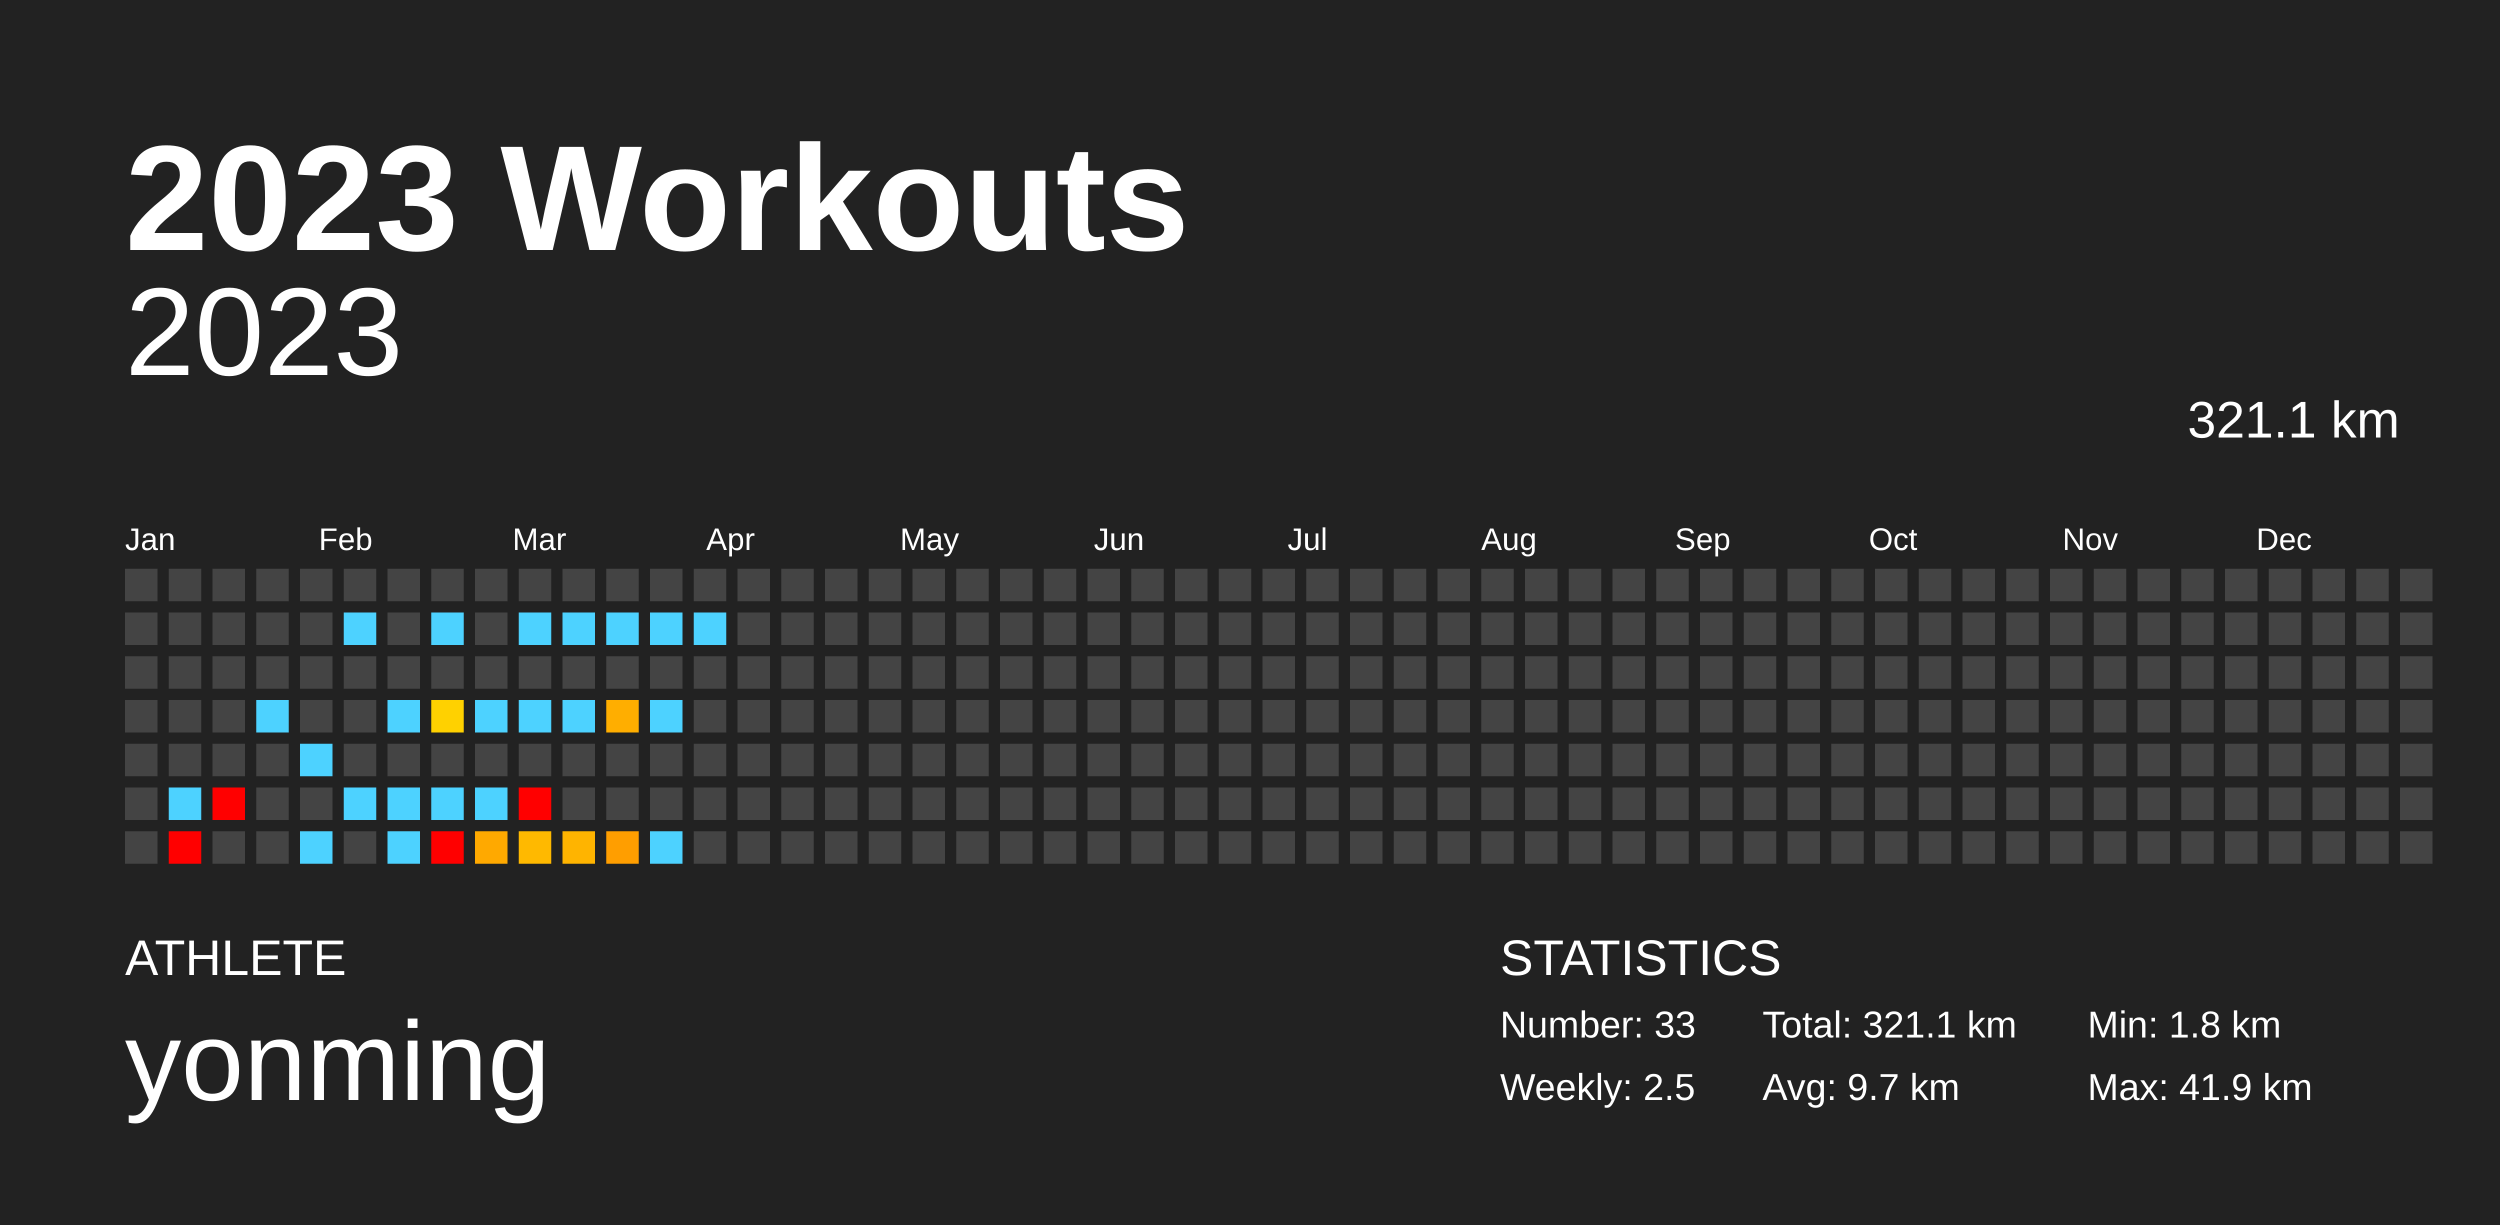
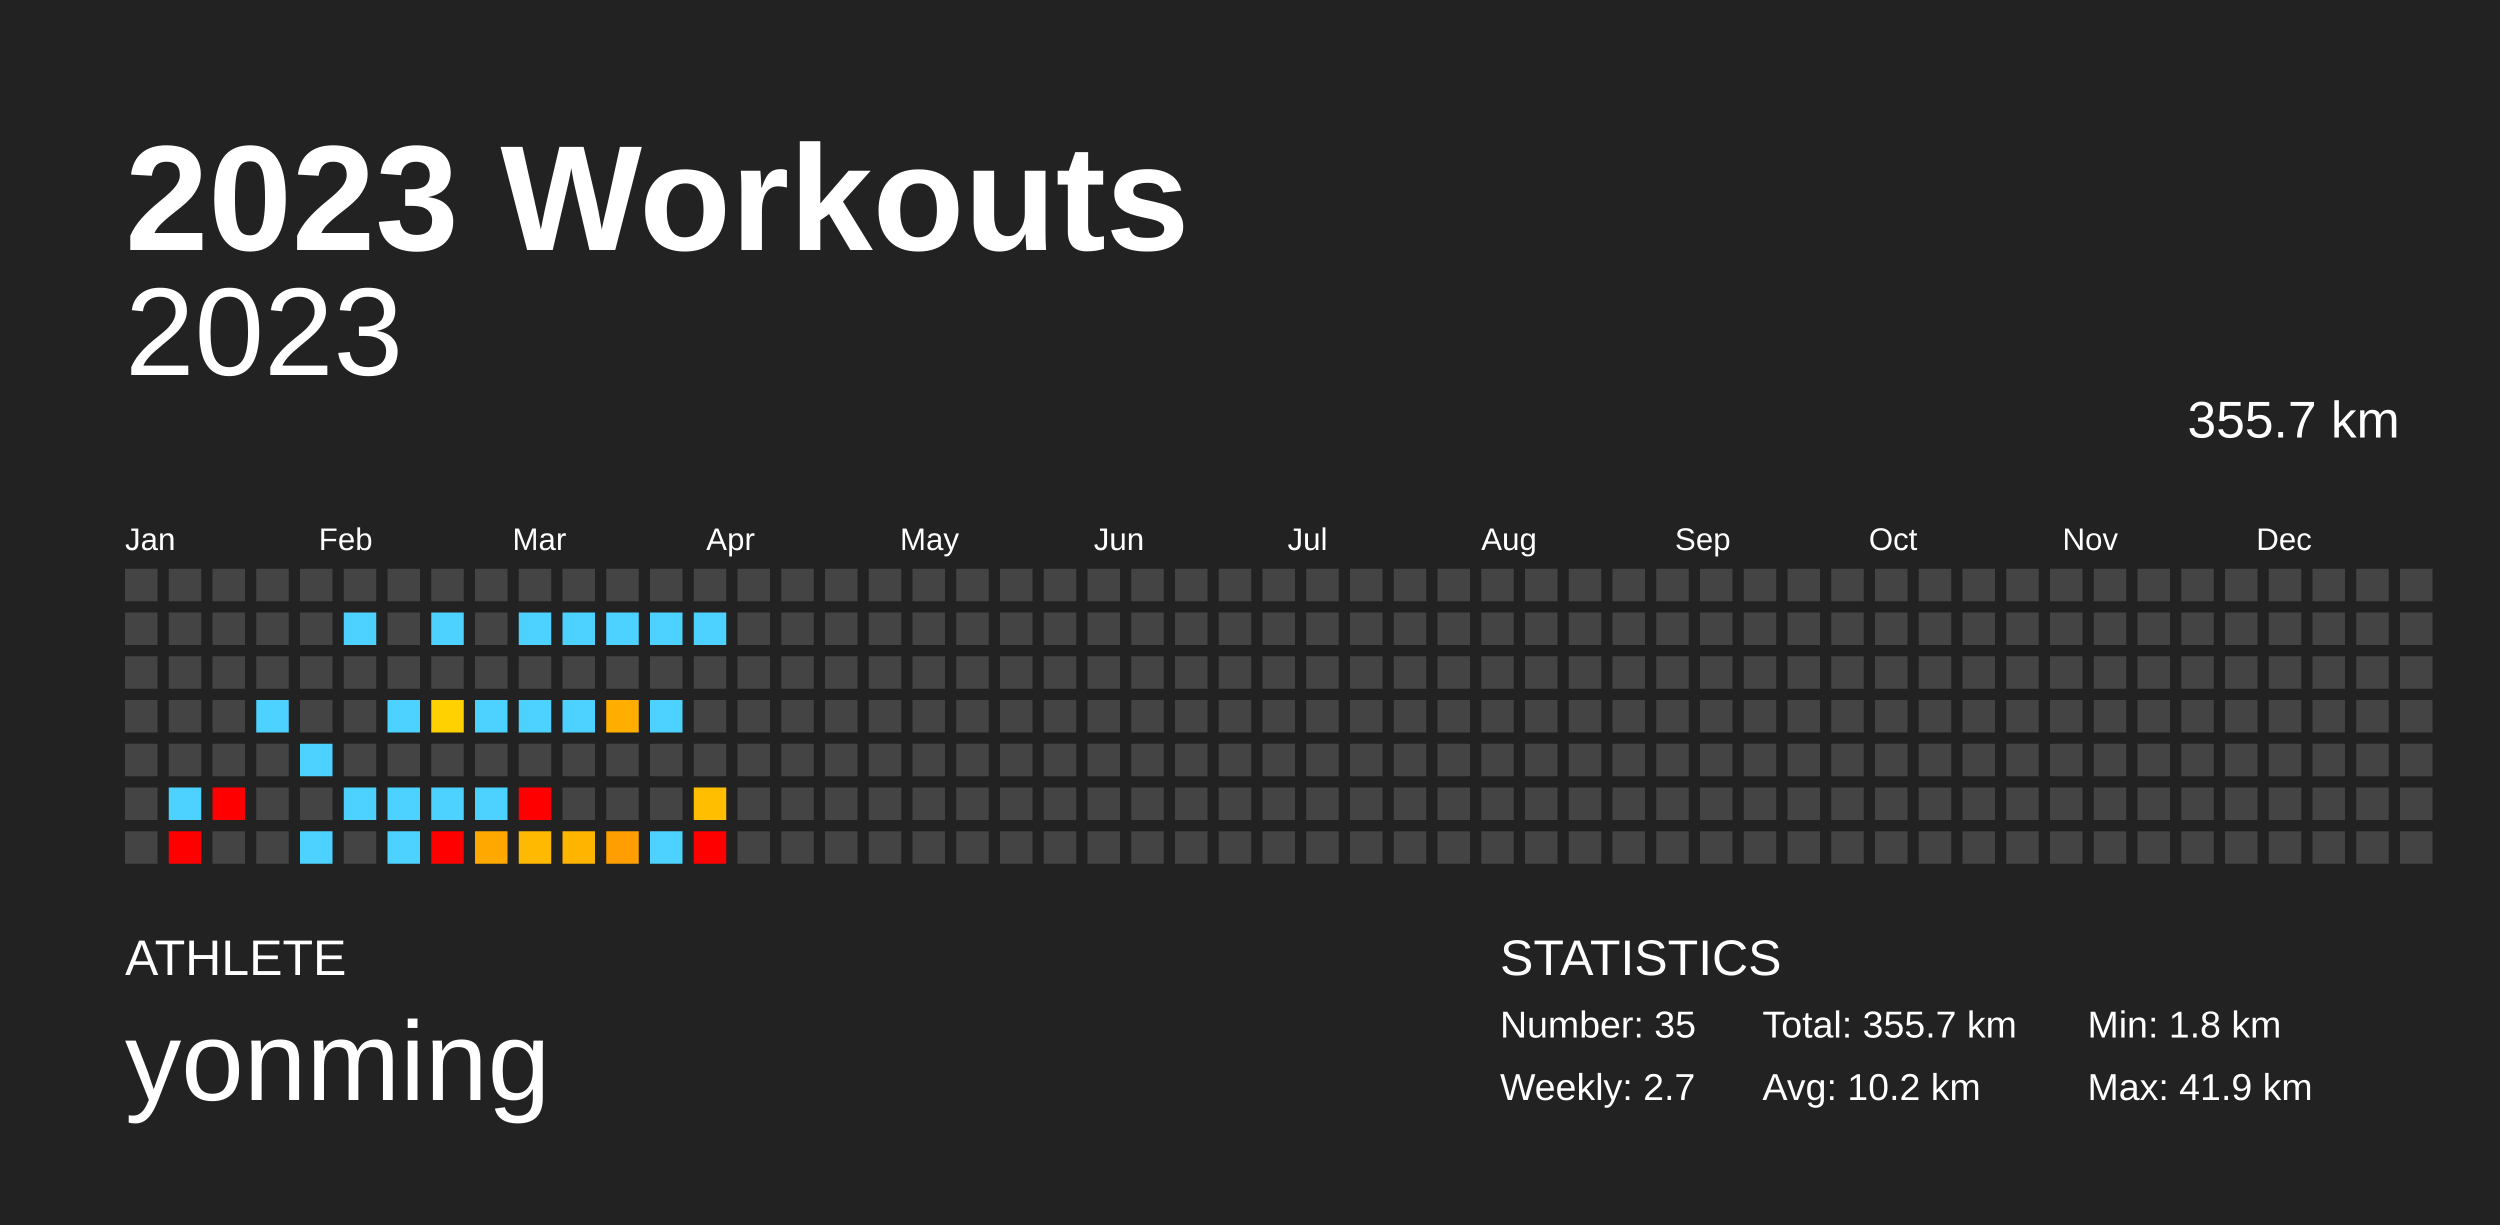
<svg xmlns="http://www.w3.org/2000/svg" baseProfile="full" height="98mm" version="1.1" viewBox="0,0,200,98" width="200mm">
  <defs />
  <rect fill="#222222" height="98" width="200" x="0" y="0" />
  <text fill="#FFFFFF" style="font-size:12px; font-family:Arial; font-weight:bold;" x="10" y="20">2023 Workouts</text>
  <text fill="#FFFFFF" style="font-size:4px; font-family:Arial" x="10" y="78">ATHLETE</text>
  <text fill="#FFFFFF" style="font-size:9px; font-family:Arial" x="10" y="88">yonming</text>
  <text fill="#FFFFFF" style="font-size:4px; font-family:Arial" x="120" y="78">STATISTICS</text>
-   <text fill="#FFFFFF" style="font-size:3px; font-family:Arial" x="120" y="83">Number: 33</text>
-   <text fill="#FFFFFF" style="font-size:3px; font-family:Arial" x="120" y="88">Weekly: 2.5</text>
-   <text fill="#FFFFFF" style="font-size:3px; font-family:Arial" x="141" y="83">Total: 321.1 km</text>
-   <text fill="#FFFFFF" style="font-size:3px; font-family:Arial" x="141" y="88">Avg: 9.7 km</text>
+   <text fill="#FFFFFF" style="font-size:3px; font-family:Arial" x="120" y="83">Number: 35</text>
+   <text fill="#FFFFFF" style="font-size:3px; font-family:Arial" x="120" y="88">Weekly: 2.7</text>
+   <text fill="#FFFFFF" style="font-size:3px; font-family:Arial" x="141" y="83">Total: 355.7 km</text>
+   <text fill="#FFFFFF" style="font-size:3px; font-family:Arial" x="141" y="88">Avg: 10.2 km</text>
  <text fill="#FFFFFF" style="font-size:3px; font-family:Arial" x="167" y="83">Min: 1.8 km</text>
  <text fill="#FFFFFF" style="font-size:3px; font-family:Arial" x="167" y="88">Max: 41.9 km</text>
  <text alignment-baseline="hanging" fill="#FFFFFF" style="font-size:10.0px; font-family:Arial;" x="10" y="30">2023</text>
-   <text alignment-baseline="hanging" fill="#FFFFFF" style="font-size:4.125px; font-family:Arial;" x="175" y="35">321.1 km</text>
+   <text alignment-baseline="hanging" fill="#FFFFFF" style="font-size:4.125px; font-family:Arial;" x="175" y="35">355.7 km</text>
  <text fill="#FFFFFF" style="font-size:2.5px; font-family:Arial" x="10.0" y="44">Jan</text>
  <text fill="#FFFFFF" style="font-size:2.5px; font-family:Arial" x="25.5" y="44">Feb</text>
  <text fill="#FFFFFF" style="font-size:2.5px; font-family:Arial" x="41.0" y="44">Mar</text>
  <text fill="#FFFFFF" style="font-size:2.5px; font-family:Arial" x="56.5" y="44">Apr</text>
  <text fill="#FFFFFF" style="font-size:2.5px; font-family:Arial" x="72.0" y="44">May</text>
  <text fill="#FFFFFF" style="font-size:2.5px; font-family:Arial" x="87.5" y="44">Jun</text>
  <text fill="#FFFFFF" style="font-size:2.5px; font-family:Arial" x="103.0" y="44">Jul</text>
  <text fill="#FFFFFF" style="font-size:2.5px; font-family:Arial" x="118.5" y="44">Aug</text>
  <text fill="#FFFFFF" style="font-size:2.5px; font-family:Arial" x="134.0" y="44">Sep</text>
  <text fill="#FFFFFF" style="font-size:2.5px; font-family:Arial" x="149.5" y="44">Oct</text>
  <text fill="#FFFFFF" style="font-size:2.5px; font-family:Arial" x="165.0" y="44">Nov</text>
  <text fill="#FFFFFF" style="font-size:2.5px; font-family:Arial" x="180.5" y="44">Dec</text>
  <rect fill="#444444" height="2.6" width="2.6" x="10.0" y="45.5" />
  <rect fill="#444444" height="2.6" width="2.6" x="10.0" y="49.0" />
  <rect fill="#444444" height="2.6" width="2.6" x="10.0" y="52.5" />
  <rect fill="#444444" height="2.6" width="2.6" x="10.0" y="56.0" />
  <rect fill="#444444" height="2.6" width="2.6" x="10.0" y="59.5" />
  <rect fill="#444444" height="2.6" width="2.6" x="10.0" y="63.0" />
  <rect fill="#444444" height="2.6" width="2.6" x="10.0" y="66.5" />
  <rect fill="#444444" height="2.6" width="2.6" x="13.5" y="45.5" />
  <rect fill="#444444" height="2.6" width="2.6" x="13.5" y="49.0" />
  <rect fill="#444444" height="2.6" width="2.6" x="13.5" y="52.5" />
  <rect fill="#444444" height="2.6" width="2.6" x="13.5" y="56.0" />
  <rect fill="#444444" height="2.6" width="2.6" x="13.5" y="59.5" />
  <rect fill="#4dd2ff" height="2.6" width="2.6" x="13.5" y="63.0" />
  <rect fill="red" height="2.6" width="2.6" x="13.5" y="66.5" />
  <rect fill="#444444" height="2.6" width="2.6" x="17.0" y="45.5" />
  <rect fill="#444444" height="2.6" width="2.6" x="17.0" y="49.0" />
  <rect fill="#444444" height="2.6" width="2.6" x="17.0" y="52.5" />
  <rect fill="#444444" height="2.6" width="2.6" x="17.0" y="56.0" />
  <rect fill="#444444" height="2.6" width="2.6" x="17.0" y="59.5" />
  <rect fill="red" height="2.6" width="2.6" x="17.0" y="63.0" />
  <rect fill="#444444" height="2.6" width="2.6" x="17.0" y="66.5" />
  <rect fill="#444444" height="2.6" width="2.6" x="20.5" y="45.5" />
  <rect fill="#444444" height="2.6" width="2.6" x="20.5" y="49.0" />
  <rect fill="#444444" height="2.6" width="2.6" x="20.5" y="52.5" />
  <rect fill="#4dd2ff" height="2.6" width="2.6" x="20.5" y="56.0" />
  <rect fill="#444444" height="2.6" width="2.6" x="20.5" y="59.5" />
  <rect fill="#444444" height="2.6" width="2.6" x="20.5" y="63.0" />
  <rect fill="#444444" height="2.6" width="2.6" x="20.5" y="66.5" />
  <rect fill="#444444" height="2.6" width="2.6" x="24.0" y="45.5" />
  <rect fill="#444444" height="2.6" width="2.6" x="24.0" y="49.0" />
  <rect fill="#444444" height="2.6" width="2.6" x="24.0" y="52.5" />
  <rect fill="#444444" height="2.6" width="2.6" x="24.0" y="56.0" />
  <rect fill="#4dd2ff" height="2.6" width="2.6" x="24.0" y="59.5" />
  <rect fill="#444444" height="2.6" width="2.6" x="24.0" y="63.0" />
  <rect fill="#4dd2ff" height="2.6" width="2.6" x="24.0" y="66.5" />
  <rect fill="#444444" height="2.6" width="2.6" x="27.5" y="45.5" />
  <rect fill="#4dd2ff" height="2.6" width="2.6" x="27.5" y="49.0" />
  <rect fill="#444444" height="2.6" width="2.6" x="27.5" y="52.5" />
  <rect fill="#444444" height="2.6" width="2.6" x="27.5" y="56.0" />
  <rect fill="#444444" height="2.6" width="2.6" x="27.5" y="59.5" />
  <rect fill="#4dd2ff" height="2.6" width="2.6" x="27.5" y="63.0" />
  <rect fill="#444444" height="2.6" width="2.6" x="27.5" y="66.5" />
  <rect fill="#444444" height="2.6" width="2.6" x="31.0" y="45.5" />
  <rect fill="#444444" height="2.6" width="2.6" x="31.0" y="49.0" />
  <rect fill="#444444" height="2.6" width="2.6" x="31.0" y="52.5" />
  <rect fill="#4dd2ff" height="2.6" width="2.6" x="31.0" y="56.0" />
  <rect fill="#444444" height="2.6" width="2.6" x="31.0" y="59.5" />
  <rect fill="#4dd2ff" height="2.6" width="2.6" x="31.0" y="63.0" />
  <rect fill="#4dd2ff" height="2.6" width="2.6" x="31.0" y="66.5" />
  <rect fill="#444444" height="2.6" width="2.6" x="34.5" y="45.5" />
  <rect fill="#4dd2ff" height="2.6" width="2.6" x="34.5" y="49.0" />
  <rect fill="#444444" height="2.6" width="2.6" x="34.5" y="52.5" />
  <rect fill="#ffd100" height="2.6" width="2.6" x="34.5" y="56.0" />
  <rect fill="#444444" height="2.6" width="2.6" x="34.5" y="59.5" />
  <rect fill="#4dd2ff" height="2.6" width="2.6" x="34.5" y="63.0" />
  <rect fill="red" height="2.6" width="2.6" x="34.5" y="66.5" />
  <rect fill="#444444" height="2.6" width="2.6" x="38.0" y="45.5" />
  <rect fill="#444444" height="2.6" width="2.6" x="38.0" y="49.0" />
  <rect fill="#444444" height="2.6" width="2.6" x="38.0" y="52.5" />
  <rect fill="#4dd2ff" height="2.6" width="2.6" x="38.0" y="56.0" />
  <rect fill="#444444" height="2.6" width="2.6" x="38.0" y="59.5" />
  <rect fill="#4dd2ff" height="2.6" width="2.6" x="38.0" y="63.0" />
  <rect fill="#ffa900" height="2.6" width="2.6" x="38.0" y="66.5" />
  <rect fill="#444444" height="2.6" width="2.6" x="41.5" y="45.5" />
  <rect fill="#4dd2ff" height="2.6" width="2.6" x="41.5" y="49.0" />
  <rect fill="#444444" height="2.6" width="2.6" x="41.5" y="52.5" />
  <rect fill="#4dd2ff" height="2.6" width="2.6" x="41.5" y="56.0" />
  <rect fill="#444444" height="2.6" width="2.6" x="41.5" y="59.5" />
  <rect fill="red" height="2.6" width="2.6" x="41.5" y="63.0" />
  <rect fill="#ffb900" height="2.6" width="2.6" x="41.5" y="66.5" />
  <rect fill="#444444" height="2.6" width="2.6" x="45.0" y="45.5" />
  <rect fill="#4dd2ff" height="2.6" width="2.6" x="45.0" y="49.0" />
  <rect fill="#444444" height="2.6" width="2.6" x="45.0" y="52.5" />
  <rect fill="#4dd2ff" height="2.6" width="2.6" x="45.0" y="56.0" />
  <rect fill="#444444" height="2.6" width="2.6" x="45.0" y="59.5" />
  <rect fill="#444444" height="2.6" width="2.6" x="45.0" y="63.0" />
  <rect fill="#ffb400" height="2.6" width="2.6" x="45.0" y="66.5" />
  <rect fill="#444444" height="2.6" width="2.6" x="48.5" y="45.5" />
  <rect fill="#4dd2ff" height="2.6" width="2.6" x="48.5" y="49.0" />
  <rect fill="#444444" height="2.6" width="2.6" x="48.5" y="52.5" />
  <rect fill="#ffae00" height="2.6" width="2.6" x="48.5" y="56.0" />
  <rect fill="#444444" height="2.6" width="2.6" x="48.5" y="59.5" />
  <rect fill="#444444" height="2.6" width="2.6" x="48.5" y="63.0" />
  <rect fill="#ff9e00" height="2.6" width="2.6" x="48.5" y="66.5" />
  <rect fill="#444444" height="2.6" width="2.6" x="52.0" y="45.5" />
  <rect fill="#4dd2ff" height="2.6" width="2.6" x="52.0" y="49.0" />
  <rect fill="#444444" height="2.6" width="2.6" x="52.0" y="52.5" />
  <rect fill="#4dd2ff" height="2.6" width="2.6" x="52.0" y="56.0" />
  <rect fill="#444444" height="2.6" width="2.6" x="52.0" y="59.5" />
  <rect fill="#444444" height="2.6" width="2.6" x="52.0" y="63.0" />
  <rect fill="#4dd2ff" height="2.6" width="2.6" x="52.0" y="66.5" />
  <rect fill="#444444" height="2.6" width="2.6" x="55.5" y="45.5" />
  <rect fill="#4dd2ff" height="2.6" width="2.6" x="55.5" y="49.0" />
  <rect fill="#444444" height="2.6" width="2.6" x="55.5" y="52.5" />
  <rect fill="#444444" height="2.6" width="2.6" x="55.5" y="56.0" />
  <rect fill="#444444" height="2.6" width="2.6" x="55.5" y="59.5" />
-   <rect fill="#444444" height="2.6" width="2.6" x="55.5" y="63.0" />
-   <rect fill="#444444" height="2.6" width="2.6" x="55.5" y="66.5" />
+   <rect fill="#ffbf00" height="2.6" width="2.6" x="55.5" y="63.0" />
+   <rect fill="red" height="2.6" width="2.6" x="55.5" y="66.5" />
  <rect fill="#444444" height="2.6" width="2.6" x="59.0" y="45.5" />
  <rect fill="#444444" height="2.6" width="2.6" x="59.0" y="49.0" />
  <rect fill="#444444" height="2.6" width="2.6" x="59.0" y="52.5" />
  <rect fill="#444444" height="2.6" width="2.6" x="59.0" y="56.0" />
  <rect fill="#444444" height="2.6" width="2.6" x="59.0" y="59.5" />
  <rect fill="#444444" height="2.6" width="2.6" x="59.0" y="63.0" />
  <rect fill="#444444" height="2.6" width="2.6" x="59.0" y="66.5" />
  <rect fill="#444444" height="2.6" width="2.6" x="62.5" y="45.5" />
  <rect fill="#444444" height="2.6" width="2.6" x="62.5" y="49.0" />
  <rect fill="#444444" height="2.6" width="2.6" x="62.5" y="52.5" />
  <rect fill="#444444" height="2.6" width="2.6" x="62.5" y="56.0" />
  <rect fill="#444444" height="2.6" width="2.6" x="62.5" y="59.5" />
  <rect fill="#444444" height="2.6" width="2.6" x="62.5" y="63.0" />
  <rect fill="#444444" height="2.6" width="2.6" x="62.5" y="66.5" />
  <rect fill="#444444" height="2.6" width="2.6" x="66.0" y="45.5" />
  <rect fill="#444444" height="2.6" width="2.6" x="66.0" y="49.0" />
  <rect fill="#444444" height="2.6" width="2.6" x="66.0" y="52.5" />
  <rect fill="#444444" height="2.6" width="2.6" x="66.0" y="56.0" />
  <rect fill="#444444" height="2.6" width="2.6" x="66.0" y="59.5" />
  <rect fill="#444444" height="2.6" width="2.6" x="66.0" y="63.0" />
  <rect fill="#444444" height="2.6" width="2.6" x="66.0" y="66.5" />
  <rect fill="#444444" height="2.6" width="2.6" x="69.5" y="45.5" />
  <rect fill="#444444" height="2.6" width="2.6" x="69.5" y="49.0" />
  <rect fill="#444444" height="2.6" width="2.6" x="69.5" y="52.5" />
  <rect fill="#444444" height="2.6" width="2.6" x="69.5" y="56.0" />
  <rect fill="#444444" height="2.6" width="2.6" x="69.5" y="59.5" />
  <rect fill="#444444" height="2.6" width="2.6" x="69.5" y="63.0" />
  <rect fill="#444444" height="2.6" width="2.6" x="69.5" y="66.5" />
  <rect fill="#444444" height="2.6" width="2.6" x="73.0" y="45.5" />
  <rect fill="#444444" height="2.6" width="2.6" x="73.0" y="49.0" />
  <rect fill="#444444" height="2.6" width="2.6" x="73.0" y="52.5" />
  <rect fill="#444444" height="2.6" width="2.6" x="73.0" y="56.0" />
  <rect fill="#444444" height="2.6" width="2.6" x="73.0" y="59.5" />
  <rect fill="#444444" height="2.6" width="2.6" x="73.0" y="63.0" />
  <rect fill="#444444" height="2.6" width="2.6" x="73.0" y="66.5" />
  <rect fill="#444444" height="2.6" width="2.6" x="76.5" y="45.5" />
  <rect fill="#444444" height="2.6" width="2.6" x="76.5" y="49.0" />
  <rect fill="#444444" height="2.6" width="2.6" x="76.5" y="52.5" />
  <rect fill="#444444" height="2.6" width="2.6" x="76.5" y="56.0" />
  <rect fill="#444444" height="2.6" width="2.6" x="76.5" y="59.5" />
  <rect fill="#444444" height="2.6" width="2.6" x="76.5" y="63.0" />
  <rect fill="#444444" height="2.6" width="2.6" x="76.5" y="66.5" />
  <rect fill="#444444" height="2.6" width="2.6" x="80.0" y="45.5" />
  <rect fill="#444444" height="2.6" width="2.6" x="80.0" y="49.0" />
  <rect fill="#444444" height="2.6" width="2.6" x="80.0" y="52.5" />
  <rect fill="#444444" height="2.6" width="2.6" x="80.0" y="56.0" />
  <rect fill="#444444" height="2.6" width="2.6" x="80.0" y="59.5" />
  <rect fill="#444444" height="2.6" width="2.6" x="80.0" y="63.0" />
  <rect fill="#444444" height="2.6" width="2.6" x="80.0" y="66.5" />
  <rect fill="#444444" height="2.6" width="2.6" x="83.5" y="45.5" />
  <rect fill="#444444" height="2.6" width="2.6" x="83.5" y="49.0" />
  <rect fill="#444444" height="2.6" width="2.6" x="83.5" y="52.5" />
  <rect fill="#444444" height="2.6" width="2.6" x="83.5" y="56.0" />
  <rect fill="#444444" height="2.6" width="2.6" x="83.5" y="59.5" />
  <rect fill="#444444" height="2.6" width="2.6" x="83.5" y="63.0" />
  <rect fill="#444444" height="2.6" width="2.6" x="83.5" y="66.5" />
  <rect fill="#444444" height="2.6" width="2.6" x="87.0" y="45.5" />
  <rect fill="#444444" height="2.6" width="2.6" x="87.0" y="49.0" />
  <rect fill="#444444" height="2.6" width="2.6" x="87.0" y="52.5" />
  <rect fill="#444444" height="2.6" width="2.6" x="87.0" y="56.0" />
  <rect fill="#444444" height="2.6" width="2.6" x="87.0" y="59.5" />
  <rect fill="#444444" height="2.6" width="2.6" x="87.0" y="63.0" />
  <rect fill="#444444" height="2.6" width="2.6" x="87.0" y="66.5" />
  <rect fill="#444444" height="2.6" width="2.6" x="90.5" y="45.5" />
  <rect fill="#444444" height="2.6" width="2.6" x="90.5" y="49.0" />
  <rect fill="#444444" height="2.6" width="2.6" x="90.5" y="52.5" />
  <rect fill="#444444" height="2.6" width="2.6" x="90.5" y="56.0" />
  <rect fill="#444444" height="2.6" width="2.6" x="90.5" y="59.5" />
  <rect fill="#444444" height="2.6" width="2.6" x="90.5" y="63.0" />
  <rect fill="#444444" height="2.6" width="2.6" x="90.5" y="66.5" />
  <rect fill="#444444" height="2.6" width="2.6" x="94.0" y="45.5" />
  <rect fill="#444444" height="2.6" width="2.6" x="94.0" y="49.0" />
  <rect fill="#444444" height="2.6" width="2.6" x="94.0" y="52.5" />
  <rect fill="#444444" height="2.6" width="2.6" x="94.0" y="56.0" />
  <rect fill="#444444" height="2.6" width="2.6" x="94.0" y="59.5" />
  <rect fill="#444444" height="2.6" width="2.6" x="94.0" y="63.0" />
  <rect fill="#444444" height="2.6" width="2.6" x="94.0" y="66.5" />
  <rect fill="#444444" height="2.6" width="2.6" x="97.5" y="45.5" />
  <rect fill="#444444" height="2.6" width="2.6" x="97.5" y="49.0" />
  <rect fill="#444444" height="2.6" width="2.6" x="97.5" y="52.5" />
  <rect fill="#444444" height="2.6" width="2.6" x="97.5" y="56.0" />
  <rect fill="#444444" height="2.6" width="2.6" x="97.5" y="59.5" />
  <rect fill="#444444" height="2.6" width="2.6" x="97.5" y="63.0" />
  <rect fill="#444444" height="2.6" width="2.6" x="97.5" y="66.5" />
  <rect fill="#444444" height="2.6" width="2.6" x="101.0" y="45.5" />
  <rect fill="#444444" height="2.6" width="2.6" x="101.0" y="49.0" />
  <rect fill="#444444" height="2.6" width="2.6" x="101.0" y="52.5" />
  <rect fill="#444444" height="2.6" width="2.6" x="101.0" y="56.0" />
  <rect fill="#444444" height="2.6" width="2.6" x="101.0" y="59.5" />
  <rect fill="#444444" height="2.6" width="2.6" x="101.0" y="63.0" />
  <rect fill="#444444" height="2.6" width="2.6" x="101.0" y="66.5" />
  <rect fill="#444444" height="2.6" width="2.6" x="104.5" y="45.5" />
  <rect fill="#444444" height="2.6" width="2.6" x="104.5" y="49.0" />
  <rect fill="#444444" height="2.6" width="2.6" x="104.5" y="52.5" />
  <rect fill="#444444" height="2.6" width="2.6" x="104.5" y="56.0" />
  <rect fill="#444444" height="2.6" width="2.6" x="104.5" y="59.5" />
  <rect fill="#444444" height="2.6" width="2.6" x="104.5" y="63.0" />
  <rect fill="#444444" height="2.6" width="2.6" x="104.5" y="66.5" />
  <rect fill="#444444" height="2.6" width="2.6" x="108.0" y="45.5" />
  <rect fill="#444444" height="2.6" width="2.6" x="108.0" y="49.0" />
  <rect fill="#444444" height="2.6" width="2.6" x="108.0" y="52.5" />
  <rect fill="#444444" height="2.6" width="2.6" x="108.0" y="56.0" />
  <rect fill="#444444" height="2.6" width="2.6" x="108.0" y="59.5" />
  <rect fill="#444444" height="2.6" width="2.6" x="108.0" y="63.0" />
  <rect fill="#444444" height="2.6" width="2.6" x="108.0" y="66.5" />
  <rect fill="#444444" height="2.6" width="2.6" x="111.5" y="45.5" />
  <rect fill="#444444" height="2.6" width="2.6" x="111.5" y="49.0" />
  <rect fill="#444444" height="2.6" width="2.6" x="111.5" y="52.5" />
  <rect fill="#444444" height="2.6" width="2.6" x="111.5" y="56.0" />
  <rect fill="#444444" height="2.6" width="2.6" x="111.5" y="59.5" />
  <rect fill="#444444" height="2.6" width="2.6" x="111.5" y="63.0" />
  <rect fill="#444444" height="2.6" width="2.6" x="111.5" y="66.5" />
  <rect fill="#444444" height="2.6" width="2.6" x="115.0" y="45.5" />
  <rect fill="#444444" height="2.6" width="2.6" x="115.0" y="49.0" />
  <rect fill="#444444" height="2.6" width="2.6" x="115.0" y="52.5" />
  <rect fill="#444444" height="2.6" width="2.6" x="115.0" y="56.0" />
  <rect fill="#444444" height="2.6" width="2.6" x="115.0" y="59.5" />
  <rect fill="#444444" height="2.6" width="2.6" x="115.0" y="63.0" />
  <rect fill="#444444" height="2.6" width="2.6" x="115.0" y="66.5" />
  <rect fill="#444444" height="2.6" width="2.6" x="118.5" y="45.5" />
  <rect fill="#444444" height="2.6" width="2.6" x="118.5" y="49.0" />
  <rect fill="#444444" height="2.6" width="2.6" x="118.5" y="52.5" />
  <rect fill="#444444" height="2.6" width="2.6" x="118.5" y="56.0" />
  <rect fill="#444444" height="2.6" width="2.6" x="118.5" y="59.5" />
  <rect fill="#444444" height="2.6" width="2.6" x="118.5" y="63.0" />
  <rect fill="#444444" height="2.6" width="2.6" x="118.5" y="66.5" />
  <rect fill="#444444" height="2.6" width="2.6" x="122.0" y="45.5" />
  <rect fill="#444444" height="2.6" width="2.6" x="122.0" y="49.0" />
  <rect fill="#444444" height="2.6" width="2.6" x="122.0" y="52.5" />
  <rect fill="#444444" height="2.6" width="2.6" x="122.0" y="56.0" />
  <rect fill="#444444" height="2.6" width="2.6" x="122.0" y="59.5" />
  <rect fill="#444444" height="2.6" width="2.6" x="122.0" y="63.0" />
  <rect fill="#444444" height="2.6" width="2.6" x="122.0" y="66.5" />
  <rect fill="#444444" height="2.6" width="2.6" x="125.5" y="45.5" />
  <rect fill="#444444" height="2.6" width="2.6" x="125.5" y="49.0" />
  <rect fill="#444444" height="2.6" width="2.6" x="125.5" y="52.5" />
  <rect fill="#444444" height="2.6" width="2.6" x="125.5" y="56.0" />
  <rect fill="#444444" height="2.6" width="2.6" x="125.5" y="59.5" />
  <rect fill="#444444" height="2.6" width="2.6" x="125.5" y="63.0" />
  <rect fill="#444444" height="2.6" width="2.6" x="125.5" y="66.5" />
  <rect fill="#444444" height="2.6" width="2.6" x="129.0" y="45.5" />
  <rect fill="#444444" height="2.6" width="2.6" x="129.0" y="49.0" />
  <rect fill="#444444" height="2.6" width="2.6" x="129.0" y="52.5" />
  <rect fill="#444444" height="2.6" width="2.6" x="129.0" y="56.0" />
  <rect fill="#444444" height="2.6" width="2.6" x="129.0" y="59.5" />
  <rect fill="#444444" height="2.6" width="2.6" x="129.0" y="63.0" />
  <rect fill="#444444" height="2.6" width="2.6" x="129.0" y="66.5" />
  <rect fill="#444444" height="2.6" width="2.6" x="132.5" y="45.5" />
  <rect fill="#444444" height="2.6" width="2.6" x="132.5" y="49.0" />
  <rect fill="#444444" height="2.6" width="2.6" x="132.5" y="52.5" />
  <rect fill="#444444" height="2.6" width="2.6" x="132.5" y="56.0" />
  <rect fill="#444444" height="2.6" width="2.6" x="132.5" y="59.5" />
  <rect fill="#444444" height="2.6" width="2.6" x="132.5" y="63.0" />
  <rect fill="#444444" height="2.6" width="2.6" x="132.5" y="66.5" />
  <rect fill="#444444" height="2.6" width="2.6" x="136.0" y="45.5" />
  <rect fill="#444444" height="2.6" width="2.6" x="136.0" y="49.0" />
  <rect fill="#444444" height="2.6" width="2.6" x="136.0" y="52.5" />
  <rect fill="#444444" height="2.6" width="2.6" x="136.0" y="56.0" />
  <rect fill="#444444" height="2.6" width="2.6" x="136.0" y="59.5" />
  <rect fill="#444444" height="2.6" width="2.6" x="136.0" y="63.0" />
  <rect fill="#444444" height="2.6" width="2.6" x="136.0" y="66.5" />
  <rect fill="#444444" height="2.6" width="2.6" x="139.5" y="45.5" />
  <rect fill="#444444" height="2.6" width="2.6" x="139.5" y="49.0" />
  <rect fill="#444444" height="2.6" width="2.6" x="139.5" y="52.5" />
  <rect fill="#444444" height="2.6" width="2.6" x="139.5" y="56.0" />
  <rect fill="#444444" height="2.6" width="2.6" x="139.5" y="59.5" />
  <rect fill="#444444" height="2.6" width="2.6" x="139.5" y="63.0" />
  <rect fill="#444444" height="2.6" width="2.6" x="139.5" y="66.5" />
  <rect fill="#444444" height="2.6" width="2.6" x="143.0" y="45.5" />
  <rect fill="#444444" height="2.6" width="2.6" x="143.0" y="49.0" />
  <rect fill="#444444" height="2.6" width="2.6" x="143.0" y="52.5" />
  <rect fill="#444444" height="2.6" width="2.6" x="143.0" y="56.0" />
  <rect fill="#444444" height="2.6" width="2.6" x="143.0" y="59.5" />
  <rect fill="#444444" height="2.6" width="2.6" x="143.0" y="63.0" />
  <rect fill="#444444" height="2.6" width="2.6" x="143.0" y="66.5" />
  <rect fill="#444444" height="2.6" width="2.6" x="146.5" y="45.5" />
  <rect fill="#444444" height="2.6" width="2.6" x="146.5" y="49.0" />
  <rect fill="#444444" height="2.6" width="2.6" x="146.5" y="52.5" />
  <rect fill="#444444" height="2.6" width="2.6" x="146.5" y="56.0" />
  <rect fill="#444444" height="2.6" width="2.6" x="146.5" y="59.5" />
  <rect fill="#444444" height="2.6" width="2.6" x="146.5" y="63.0" />
  <rect fill="#444444" height="2.6" width="2.6" x="146.5" y="66.5" />
  <rect fill="#444444" height="2.6" width="2.6" x="150.0" y="45.5" />
  <rect fill="#444444" height="2.6" width="2.6" x="150.0" y="49.0" />
  <rect fill="#444444" height="2.6" width="2.6" x="150.0" y="52.5" />
  <rect fill="#444444" height="2.6" width="2.6" x="150.0" y="56.0" />
  <rect fill="#444444" height="2.6" width="2.6" x="150.0" y="59.5" />
  <rect fill="#444444" height="2.6" width="2.6" x="150.0" y="63.0" />
  <rect fill="#444444" height="2.6" width="2.6" x="150.0" y="66.5" />
  <rect fill="#444444" height="2.6" width="2.6" x="153.5" y="45.5" />
  <rect fill="#444444" height="2.6" width="2.6" x="153.5" y="49.0" />
  <rect fill="#444444" height="2.6" width="2.6" x="153.5" y="52.5" />
  <rect fill="#444444" height="2.6" width="2.6" x="153.5" y="56.0" />
  <rect fill="#444444" height="2.6" width="2.6" x="153.5" y="59.5" />
  <rect fill="#444444" height="2.6" width="2.6" x="153.5" y="63.0" />
  <rect fill="#444444" height="2.6" width="2.6" x="153.5" y="66.5" />
  <rect fill="#444444" height="2.6" width="2.6" x="157.0" y="45.5" />
  <rect fill="#444444" height="2.6" width="2.6" x="157.0" y="49.0" />
  <rect fill="#444444" height="2.6" width="2.6" x="157.0" y="52.5" />
  <rect fill="#444444" height="2.6" width="2.6" x="157.0" y="56.0" />
  <rect fill="#444444" height="2.6" width="2.6" x="157.0" y="59.5" />
  <rect fill="#444444" height="2.6" width="2.6" x="157.0" y="63.0" />
  <rect fill="#444444" height="2.6" width="2.6" x="157.0" y="66.5" />
  <rect fill="#444444" height="2.6" width="2.6" x="160.5" y="45.5" />
  <rect fill="#444444" height="2.6" width="2.6" x="160.5" y="49.0" />
  <rect fill="#444444" height="2.6" width="2.6" x="160.5" y="52.5" />
  <rect fill="#444444" height="2.6" width="2.6" x="160.5" y="56.0" />
  <rect fill="#444444" height="2.6" width="2.6" x="160.5" y="59.5" />
  <rect fill="#444444" height="2.6" width="2.6" x="160.5" y="63.0" />
  <rect fill="#444444" height="2.6" width="2.6" x="160.5" y="66.5" />
  <rect fill="#444444" height="2.6" width="2.6" x="164.0" y="45.5" />
  <rect fill="#444444" height="2.6" width="2.6" x="164.0" y="49.0" />
  <rect fill="#444444" height="2.6" width="2.6" x="164.0" y="52.5" />
  <rect fill="#444444" height="2.6" width="2.6" x="164.0" y="56.0" />
  <rect fill="#444444" height="2.6" width="2.6" x="164.0" y="59.5" />
  <rect fill="#444444" height="2.6" width="2.6" x="164.0" y="63.0" />
  <rect fill="#444444" height="2.6" width="2.6" x="164.0" y="66.5" />
  <rect fill="#444444" height="2.6" width="2.6" x="167.5" y="45.5" />
  <rect fill="#444444" height="2.6" width="2.6" x="167.5" y="49.0" />
  <rect fill="#444444" height="2.6" width="2.6" x="167.5" y="52.5" />
  <rect fill="#444444" height="2.6" width="2.6" x="167.5" y="56.0" />
  <rect fill="#444444" height="2.6" width="2.6" x="167.5" y="59.5" />
  <rect fill="#444444" height="2.6" width="2.6" x="167.5" y="63.0" />
  <rect fill="#444444" height="2.6" width="2.6" x="167.5" y="66.5" />
  <rect fill="#444444" height="2.6" width="2.6" x="171.0" y="45.5" />
  <rect fill="#444444" height="2.6" width="2.6" x="171.0" y="49.0" />
  <rect fill="#444444" height="2.6" width="2.6" x="171.0" y="52.5" />
  <rect fill="#444444" height="2.6" width="2.6" x="171.0" y="56.0" />
  <rect fill="#444444" height="2.6" width="2.6" x="171.0" y="59.5" />
  <rect fill="#444444" height="2.6" width="2.6" x="171.0" y="63.0" />
  <rect fill="#444444" height="2.6" width="2.6" x="171.0" y="66.5" />
  <rect fill="#444444" height="2.6" width="2.6" x="174.5" y="45.5" />
  <rect fill="#444444" height="2.6" width="2.6" x="174.5" y="49.0" />
  <rect fill="#444444" height="2.6" width="2.6" x="174.5" y="52.5" />
  <rect fill="#444444" height="2.6" width="2.6" x="174.5" y="56.0" />
  <rect fill="#444444" height="2.6" width="2.6" x="174.5" y="59.5" />
  <rect fill="#444444" height="2.6" width="2.6" x="174.5" y="63.0" />
  <rect fill="#444444" height="2.6" width="2.6" x="174.5" y="66.5" />
  <rect fill="#444444" height="2.6" width="2.6" x="178.0" y="45.5" />
  <rect fill="#444444" height="2.6" width="2.6" x="178.0" y="49.0" />
  <rect fill="#444444" height="2.6" width="2.6" x="178.0" y="52.5" />
  <rect fill="#444444" height="2.6" width="2.6" x="178.0" y="56.0" />
  <rect fill="#444444" height="2.6" width="2.6" x="178.0" y="59.5" />
  <rect fill="#444444" height="2.6" width="2.6" x="178.0" y="63.0" />
  <rect fill="#444444" height="2.6" width="2.6" x="178.0" y="66.5" />
  <rect fill="#444444" height="2.6" width="2.6" x="181.5" y="45.5" />
  <rect fill="#444444" height="2.6" width="2.6" x="181.5" y="49.0" />
  <rect fill="#444444" height="2.6" width="2.6" x="181.5" y="52.5" />
  <rect fill="#444444" height="2.6" width="2.6" x="181.5" y="56.0" />
  <rect fill="#444444" height="2.6" width="2.6" x="181.5" y="59.5" />
  <rect fill="#444444" height="2.6" width="2.6" x="181.5" y="63.0" />
  <rect fill="#444444" height="2.6" width="2.6" x="181.5" y="66.5" />
  <rect fill="#444444" height="2.6" width="2.6" x="185.0" y="45.5" />
  <rect fill="#444444" height="2.6" width="2.6" x="185.0" y="49.0" />
  <rect fill="#444444" height="2.6" width="2.6" x="185.0" y="52.5" />
  <rect fill="#444444" height="2.6" width="2.6" x="185.0" y="56.0" />
  <rect fill="#444444" height="2.6" width="2.6" x="185.0" y="59.5" />
  <rect fill="#444444" height="2.6" width="2.6" x="185.0" y="63.0" />
  <rect fill="#444444" height="2.6" width="2.6" x="185.0" y="66.5" />
  <rect fill="#444444" height="2.6" width="2.6" x="188.5" y="45.5" />
  <rect fill="#444444" height="2.6" width="2.6" x="188.5" y="49.0" />
  <rect fill="#444444" height="2.6" width="2.6" x="188.5" y="52.5" />
  <rect fill="#444444" height="2.6" width="2.6" x="188.5" y="56.0" />
  <rect fill="#444444" height="2.6" width="2.6" x="188.5" y="59.5" />
  <rect fill="#444444" height="2.6" width="2.6" x="188.5" y="63.0" />
  <rect fill="#444444" height="2.6" width="2.6" x="188.5" y="66.5" />
  <rect fill="#444444" height="2.6" width="2.6" x="192.0" y="45.5" />
  <rect fill="#444444" height="2.6" width="2.6" x="192.0" y="49.0" />
  <rect fill="#444444" height="2.6" width="2.6" x="192.0" y="52.5" />
  <rect fill="#444444" height="2.6" width="2.6" x="192.0" y="56.0" />
  <rect fill="#444444" height="2.6" width="2.6" x="192.0" y="59.5" />
  <rect fill="#444444" height="2.6" width="2.6" x="192.0" y="63.0" />
  <rect fill="#444444" height="2.6" width="2.6" x="192.0" y="66.5" />
</svg>
